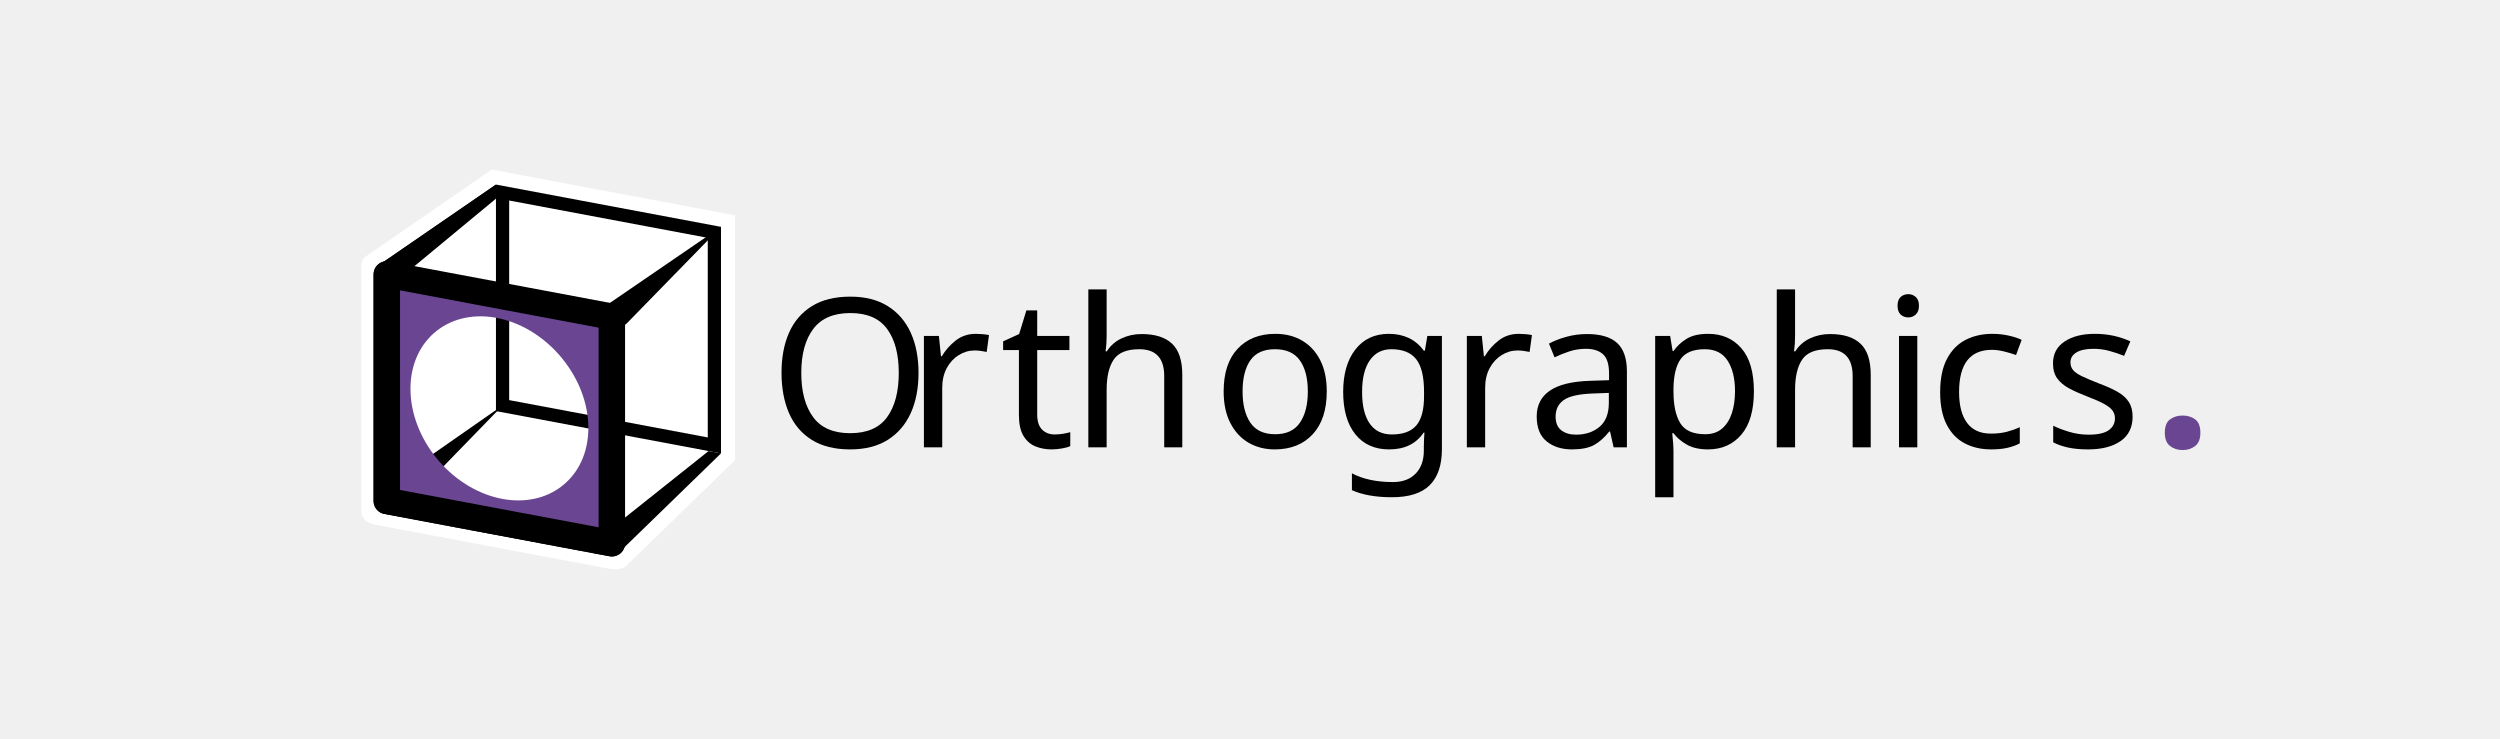
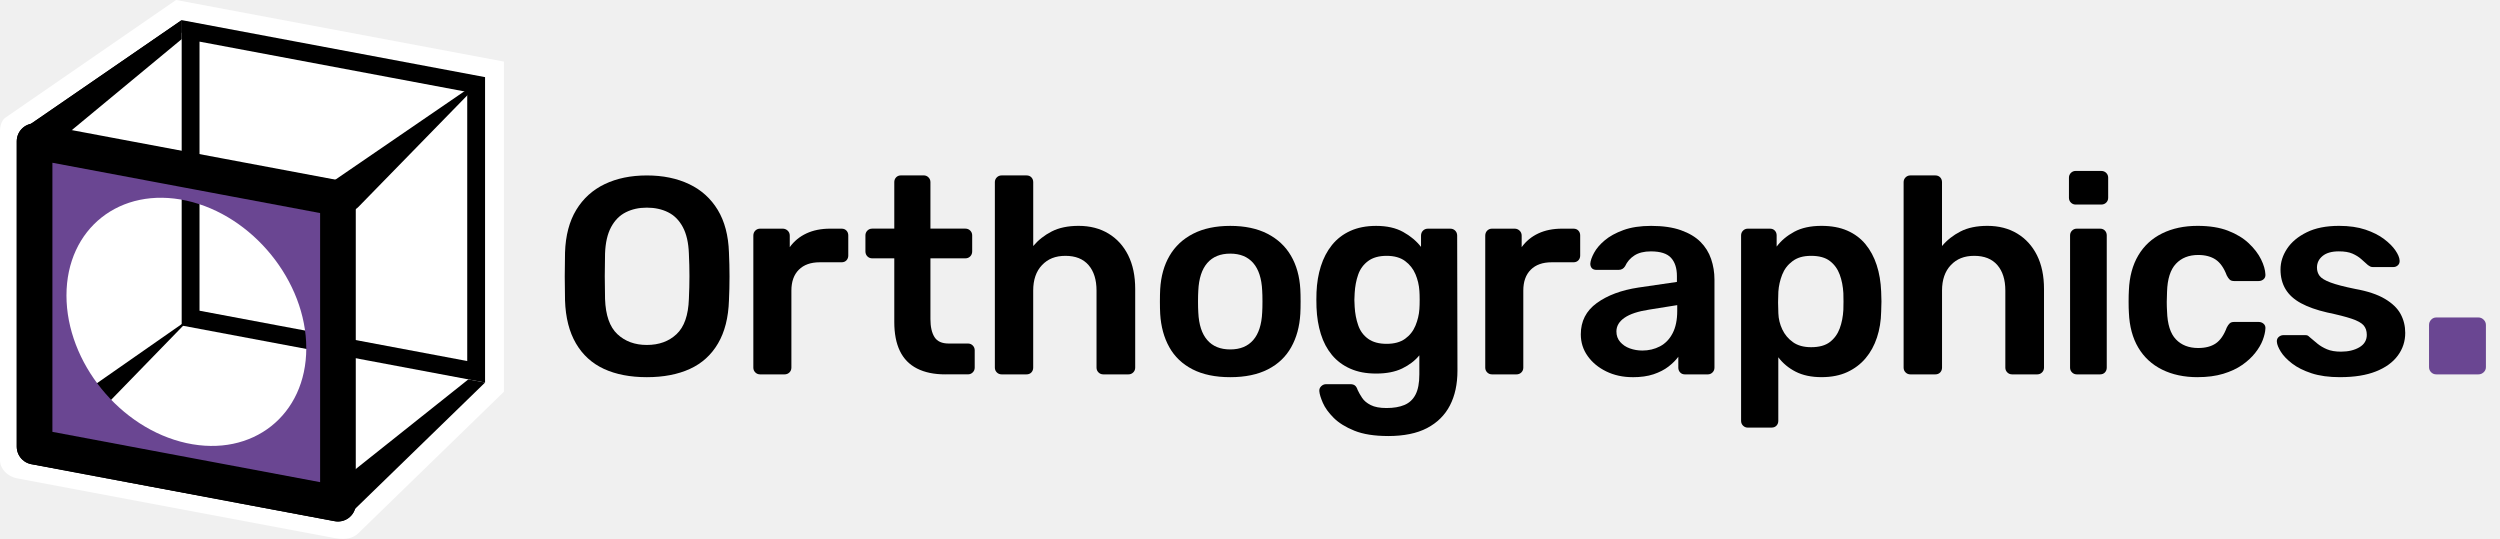
- <svg xmlns="http://www.w3.org/2000/svg" id="Layer_2" viewBox="0 0 1323 391">
+ <svg xmlns="http://www.w3.org/2000/svg" id="Layer_2" viewBox="0 0 981.37 211.54">
  <defs>
-     <style>.cls-1{letter-spacing:-.04em;}.cls-1,.cls-2,.cls-3,.cls-4,.cls-5,.cls-6{font-family:Rubik-Medium, Rubik;font-weight:500;}.cls-7{fill:none;stroke:#000;stroke-linejoin:round;stroke-width:14px;}.cls-8{fill:#fff;}.cls-2{letter-spacing:.03em;}.cls-9,.cls-10{fill:#6a4692;}.cls-3{letter-spacing:-.02em;}.cls-11{fill:#713e96;}.cls-5{letter-spacing:-.03em;}.cls-6{letter-spacing:-.03em;}.cls-10{font-family:Rubik-ExtraBold, Rubik;font-weight:700;}.cls-12{font-size:110px;}</style>
+     <style>.cls-1{fill:none;stroke:#000;stroke-linejoin:round;stroke-width:14px;}.cls-2,.cls-3,.cls-4,.cls-5{stroke-width:0px;}.cls-3{fill:#fff;}.cls-4{fill:#713e96;}.cls-5{fill:#6a4692;}</style>
  </defs>
  <g id="Layer_1-2">
-     <text class="cls-12" transform="translate(406.88 236.73)">
-       <tspan class="cls-6" x="0" y="0">O</tspan>
-       <tspan class="cls-2" x="72.71" y="0">r</tspan>
-       <tspan class="cls-3" x="122.21" y="0">th</tspan>
-       <tspan class="cls-6" x="234.63" y="0">og</tspan>
-       <tspan class="cls-1" x="360.03" y="0">r</tspan>
-       <tspan class="cls-5" x="401.28" y="0">aphic</tspan>
-       <tspan class="cls-4" x="673.96" y="0">s</tspan>
-       <tspan class="cls-10" x="732.48" y="0">.</tspan>
-     </text>
-     <polyline class="cls-8" points="262.64 102.47 202.69 143.62 202.69 266.72 320.79 288.87 377.41 239.57 377.41 123.18" />
-     <path d="m269.46,106.11l105.09,19.75v105.63l-105.09-19.75v-105.63m-7-8.44v119.88l119.09,22.38v-119.88l-119.09-22.38h0Z" />
-     <path d="m266.17,214.4l-51.31,52.79c-2.71,2.78-7.16,2.85-9.94.14-2.78-2.71-2.85-7.16-.14-9.94.31-.32.67-.62,1.02-.87l60.38-42.12h0Z" />
-     <path d="m381.55,239.93l-52.96,51.47c-2.45,2.38-6.36,2.31-8.73-.15-2.37-2.47-2.3-6.4.15-8.78.24-.24.53-.47.8-.66l54.16-43.11,6.57,1.23h0Z" />
-     <path d="m381.55,120.05l-49.68,50.91c-2.71,2.78-7.17,2.83-9.95.12-2.78-2.71-2.83-7.17-.12-9.95.32-.33.7-.64,1.06-.89l58.69-40.2h0Z" />
-     <path class="cls-8" d="m260.23,89.77s-65,44.86-66.92,46.14-2.18,4.15-2.18,5.26v129.27c0,3.28,2.82,6.37,6.67,7.09,3.85.72,120.88,22.78,125,23.51,4.11.72,6.99-.02,8.91-1.88,1.92-1.87,57.24-55.63,57.24-55.63V113.96s-128.72-24.19-128.72-24.19Z" />
-     <path d="m262.46,97.67v7.46l-53.36,44.18c-2.46,2.38-6.36,2.3-8.73-.17-2.36-2.47-2.29-6.41.17-8.78.24-.23.53-.46.8-.65l61.12-42.03h0Z" />
-     <path class="cls-11" d="m204.7,145.22v119.88l119.09,22.38v-119.88l-119.09-22.38Zm59.59,118.48c-26-5.72-47.07-31.66-47.07-57.94,0-26.28,21.07-42.95,47.07-37.24,26,5.72,47.07,31.66,47.07,57.94,0,26.28-21.07,42.95-47.07,37.24Z" />
-     <polygon class="cls-7" points="204.7 145.22 204.7 265.1 323.79 287.48 323.79 167.6 204.7 145.22" />
-     <polyline class="cls-8" points="262.64 102.47 202.69 143.62 202.69 266.72 320.79 288.87 377.41 239.57 377.41 123.18" />
-     <path d="m269.46,106.11l105.09,19.75v105.63l-105.09-19.75v-105.63m-7-8.44v119.88l119.09,22.38v-119.88l-119.09-22.38h0Z" />
-     <path d="m266.17,214.4l-51.31,52.79c-2.71,2.78-7.16,2.85-9.94.14-2.78-2.71-2.85-7.16-.14-9.94.31-.32.67-.62,1.02-.87l60.38-42.12h0Z" />
-     <path d="m381.55,239.93l-52.96,51.47c-2.45,2.38-6.36,2.31-8.73-.15-2.37-2.47-2.3-6.4.15-8.78.24-.24.53-.47.8-.66l54.16-43.11,6.57,1.23h0Z" />
-     <path d="m322.86,160.24l58.69-40.2-49.68,50.91c-2.71,2.78-7.17,2.83-9.95.12-3.17-3.03-2.69-8.4.94-10.84h0Z" />
-     <path d="m262.46,97.67v7.46l-53.36,44.18c-2.46,2.38-6.36,2.3-8.73-.17-2.36-2.47-2.29-6.41.17-8.78.24-.23.53-.46.8-.65l61.12-42.03h0Z" />
-     <path class="cls-9" d="m204.7,145.22v119.88l119.09,22.38v-119.88l-119.09-22.38Zm59.59,118.48c-26-5.72-47.07-31.66-47.07-57.94,0-26.28,21.07-42.95,47.07-37.24,26,5.72,47.07,31.66,47.07,57.94,0,26.28-21.07,42.95-47.07,37.24Z" />
-     <polygon class="cls-7" points="204.7 145.22 204.7 265.1 323.79 287.48 323.79 167.6 204.7 145.22" />
+     <path class="cls-2" d="m253.92,148.06c-6.53,0-12.14-1.08-16.83-3.24-4.69-2.16-8.36-5.5-11-10.01-2.64-4.51-4.07-10.14-4.29-16.88-.07-3.15-.11-6.27-.11-9.35s.04-6.23.11-9.46c.22-6.67,1.69-12.25,4.4-16.72,2.71-4.47,6.43-7.85,11.17-10.12,4.73-2.27,10.25-3.41,16.55-3.41s11.84,1.14,16.61,3.41c4.77,2.27,8.51,5.65,11.22,10.12,2.71,4.47,4.18,10.05,4.4,16.72.15,3.23.22,6.38.22,9.46s-.07,6.2-.22,9.35c-.22,6.75-1.65,12.38-4.29,16.88-2.64,4.51-6.32,7.85-11.05,10.01-4.73,2.16-10.36,3.24-16.88,3.24Zm0-12.65c4.77,0,8.65-1.41,11.66-4.24,3.01-2.82,4.62-7.42,4.84-13.8.15-3.23.22-6.21.22-8.96s-.07-5.7-.22-8.86c-.15-4.25-.94-7.72-2.37-10.39-1.43-2.68-3.35-4.62-5.78-5.83-2.42-1.21-5.21-1.82-8.36-1.82s-5.83.61-8.25,1.82-4.34,3.15-5.78,5.83c-1.43,2.68-2.22,6.14-2.37,10.39-.07,3.15-.11,6.11-.11,8.86s.04,5.74.11,8.96c.22,6.38,1.83,10.98,4.84,13.8,3.01,2.82,6.86,4.24,11.55,4.24Z" />
+     <path class="cls-2" d="m298.36,146.96c-.73,0-1.36-.26-1.87-.77-.51-.51-.77-1.14-.77-1.87v-51.81c0-.81.26-1.47.77-1.98s1.14-.77,1.87-.77h8.91c.73,0,1.38.26,1.92.77.55.51.83,1.17.83,1.98v4.51c1.69-2.35,3.87-4.14,6.54-5.39,2.68-1.25,5.78-1.87,9.29-1.87h4.51c.81,0,1.45.26,1.92.77.48.51.71,1.14.71,1.87v7.92c0,.73-.24,1.36-.71,1.87-.48.51-1.12.77-1.92.77h-8.58c-3.52,0-6.25.97-8.2,2.92s-2.92,4.67-2.92,8.2v30.25c0,.73-.26,1.36-.77,1.87-.51.51-1.17.77-1.98.77h-9.57Z" />
+     <path class="cls-2" d="m371.07,146.96c-4.4,0-8.1-.77-11.11-2.31-3.01-1.54-5.24-3.83-6.71-6.88-1.47-3.04-2.2-6.84-2.2-11.39v-24.97h-8.69c-.73,0-1.36-.26-1.87-.77-.51-.51-.77-1.17-.77-1.98v-6.27c0-.73.26-1.36.77-1.87.51-.51,1.14-.77,1.87-.77h8.69v-18.26c0-.73.24-1.36.72-1.87.48-.51,1.12-.77,1.92-.77h8.91c.73,0,1.36.26,1.87.77.51.51.77,1.14.77,1.87v18.26h13.75c.73,0,1.36.26,1.87.77.51.51.77,1.14.77,1.87v6.27c0,.81-.26,1.47-.77,1.98-.51.51-1.14.77-1.87.77h-13.75v23.87c0,3.01.53,5.35,1.59,7.04,1.06,1.69,2.92,2.53,5.56,2.53h7.59c.73,0,1.36.26,1.87.77.51.51.77,1.14.77,1.87v6.82c0,.73-.26,1.36-.77,1.87-.51.51-1.14.77-1.87.77h-8.91Z" />
+     <path class="cls-2" d="m393.17,146.96c-.73,0-1.36-.26-1.87-.77-.51-.51-.77-1.14-.77-1.87v-72.82c0-.73.26-1.36.77-1.87.51-.51,1.14-.77,1.87-.77h9.79c.81,0,1.45.26,1.92.77.48.51.71,1.14.71,1.87v25.08c1.98-2.35,4.4-4.25,7.26-5.72,2.86-1.47,6.38-2.2,10.56-2.2,4.47,0,8.38,1.01,11.71,3.02,3.34,2.02,5.92,4.86,7.75,8.53,1.83,3.67,2.75,8.07,2.75,13.2v30.91c0,.73-.26,1.36-.77,1.87-.51.51-1.14.77-1.87.77h-9.9c-.73,0-1.36-.26-1.87-.77-.51-.51-.77-1.14-.77-1.87v-30.25c0-4.25-1.04-7.59-3.13-10.01s-5.12-3.63-9.08-3.63-6.88,1.21-9.19,3.63c-2.31,2.42-3.46,5.76-3.46,10.01v30.25c0,.73-.24,1.36-.71,1.87-.48.51-1.12.77-1.92.77h-9.79Z" />
+     <path class="cls-2" d="m482.93,148.06c-5.87,0-10.8-1.03-14.79-3.08-4-2.05-7.04-4.95-9.13-8.69s-3.28-8.1-3.58-13.09c-.07-1.32-.11-2.93-.11-4.84s.04-3.52.11-4.84c.29-5.06,1.52-9.44,3.69-13.14,2.16-3.7,5.24-6.58,9.24-8.63,4-2.05,8.86-3.08,14.58-3.08s10.58,1.03,14.58,3.08c4,2.05,7.08,4.93,9.24,8.63,2.16,3.7,3.39,8.08,3.68,13.14.07,1.32.11,2.93.11,4.84s-.04,3.52-.11,4.84c-.29,4.99-1.48,9.35-3.58,13.09-2.09,3.74-5.13,6.64-9.13,8.69-4,2.05-8.93,3.08-14.79,3.08Zm0-10.89c3.89,0,6.89-1.23,9.02-3.68,2.13-2.46,3.3-6.07,3.52-10.83.07-1.1.11-2.53.11-4.29s-.04-3.19-.11-4.29c-.22-4.77-1.39-8.38-3.52-10.83-2.13-2.46-5.13-3.69-9.02-3.69s-6.89,1.23-9.02,3.69c-2.13,2.46-3.3,6.07-3.52,10.83-.07,1.1-.11,2.53-.11,4.29s.04,3.19.11,4.29c.22,4.77,1.39,8.38,3.52,10.83,2.13,2.46,5.13,3.68,9.02,3.68Z" />
+     <path class="cls-2" d="m544.86,171.16c-5.35,0-9.75-.7-13.2-2.09-3.45-1.39-6.16-3.08-8.14-5.06-1.98-1.98-3.39-3.94-4.24-5.88-.84-1.94-1.3-3.46-1.38-4.57-.07-.73.17-1.38.71-1.92s1.19-.83,1.92-.83h9.57c.73,0,1.32.17,1.76.5.44.33.81.94,1.1,1.82.44.95,1.03,1.98,1.76,3.08.73,1.1,1.85,2.04,3.36,2.8,1.5.77,3.57,1.16,6.21,1.16,2.79,0,5.13-.4,7.04-1.21,1.91-.81,3.35-2.16,4.34-4.07.99-1.91,1.49-4.55,1.49-7.92v-7.48c-1.76,2.13-4.02,3.85-6.77,5.17-2.75,1.32-6.14,1.98-10.17,1.98s-7.28-.64-10.17-1.92c-2.9-1.28-5.3-3.08-7.21-5.39-1.91-2.31-3.36-5.04-4.34-8.2-.99-3.15-1.56-6.64-1.71-10.45-.07-1.98-.07-3.96,0-5.94.15-3.67.71-7.08,1.71-10.23.99-3.15,2.44-5.92,4.34-8.3,1.91-2.38,4.31-4.24,7.21-5.56,2.9-1.32,6.29-1.98,10.17-1.98,4.18,0,7.7.79,10.56,2.37,2.86,1.58,5.21,3.54,7.04,5.88v-4.4c0-.81.26-1.47.77-1.98.51-.51,1.14-.77,1.87-.77h8.91c.73,0,1.36.26,1.87.77.51.51.77,1.17.77,1.98l.11,53.02c0,5.28-.99,9.83-2.97,13.64-1.98,3.81-4.97,6.76-8.96,8.86-4,2.09-9.11,3.13-15.34,3.13Zm-.55-36.19c3.01,0,5.43-.66,7.26-1.98,1.83-1.32,3.19-3.04,4.07-5.17.88-2.13,1.39-4.29,1.54-6.49.07-.95.11-2.16.11-3.63s-.04-2.64-.11-3.52c-.15-2.27-.66-4.46-1.54-6.54-.88-2.09-2.24-3.81-4.07-5.17-1.83-1.36-4.25-2.04-7.26-2.04s-5.43.68-7.26,2.04c-1.83,1.36-3.13,3.13-3.9,5.33-.77,2.2-1.23,4.62-1.38,7.26-.15,1.76-.15,3.56,0,5.39.15,2.57.6,4.97,1.38,7.21.77,2.24,2.07,4.01,3.9,5.33,1.83,1.32,4.25,1.98,7.26,1.98Z" />
+     <path class="cls-2" d="m585.67,146.96c-.73,0-1.36-.26-1.87-.77-.51-.51-.77-1.14-.77-1.87v-51.81c0-.81.26-1.47.77-1.98s1.14-.77,1.87-.77h8.91c.73,0,1.38.26,1.92.77.55.51.83,1.17.83,1.98v4.51c1.69-2.35,3.87-4.14,6.54-5.39,2.68-1.25,5.78-1.87,9.29-1.87h4.51c.81,0,1.45.26,1.92.77.48.51.71,1.14.71,1.87v7.92c0,.73-.24,1.36-.71,1.87-.48.51-1.12.77-1.92.77h-8.58c-3.52,0-6.25.97-8.2,2.92s-2.92,4.67-2.92,8.2v30.25c0,.73-.26,1.36-.77,1.87-.51.51-1.17.77-1.98.77h-9.57Z" />
+     <path class="cls-2" d="m640.89,148.06c-3.81,0-7.26-.75-10.34-2.25-3.08-1.5-5.52-3.52-7.32-6.05-1.8-2.53-2.69-5.37-2.69-8.53,0-5.13,2.09-9.22,6.27-12.26,4.18-3.04,9.64-5.08,16.39-6.1l15.07-2.2v-2.31c0-3.08-.77-5.46-2.31-7.15-1.54-1.69-4.18-2.53-7.92-2.53-2.64,0-4.79.53-6.44,1.59-1.65,1.06-2.88,2.48-3.68,4.24-.59.95-1.43,1.43-2.53,1.43h-8.69c-.81,0-1.41-.22-1.82-.66-.4-.44-.61-1.03-.61-1.76.07-1.17.57-2.6,1.49-4.29.92-1.69,2.31-3.32,4.18-4.89,1.87-1.58,4.31-2.92,7.32-4.02,3.01-1.1,6.64-1.65,10.89-1.65,4.62,0,8.53.57,11.72,1.71,3.19,1.14,5.74,2.66,7.64,4.56,1.91,1.91,3.3,4.14,4.18,6.71.88,2.57,1.32,5.28,1.32,8.14v34.54c0,.73-.26,1.36-.77,1.87-.51.51-1.14.77-1.87.77h-8.91c-.81,0-1.45-.26-1.92-.77-.48-.51-.72-1.14-.72-1.87v-4.29c-.95,1.32-2.24,2.6-3.85,3.85-1.61,1.25-3.58,2.25-5.88,3.03-2.31.77-5.04,1.15-8.2,1.15Zm3.74-10.45c2.57,0,4.89-.55,6.99-1.65,2.09-1.1,3.74-2.8,4.95-5.12,1.21-2.31,1.82-5.22,1.82-8.75v-2.31l-11,1.76c-4.33.66-7.55,1.72-9.68,3.19-2.13,1.47-3.19,3.26-3.19,5.39,0,1.61.5,2.99,1.49,4.12.99,1.14,2.25,1.98,3.79,2.53s3.15.83,4.84.83Z" />
+     <path class="cls-2" d="m686.1,167.86c-.73,0-1.36-.26-1.87-.77-.51-.51-.77-1.14-.77-1.87v-72.82c0-.73.26-1.36.77-1.87.51-.51,1.14-.77,1.87-.77h8.69c.81,0,1.45.26,1.92.77.48.51.71,1.14.71,1.87v4.4c1.76-2.35,4.07-4.29,6.93-5.83,2.86-1.54,6.42-2.31,10.67-2.31,3.89,0,7.26.62,10.12,1.87,2.86,1.25,5.24,3.02,7.15,5.33,1.91,2.31,3.37,5.04,4.4,8.19,1.03,3.15,1.61,6.64,1.76,10.45.07,1.25.11,2.53.11,3.85s-.04,2.64-.11,3.96c-.07,3.67-.62,7.06-1.65,10.17-1.03,3.12-2.51,5.83-4.46,8.14-1.94,2.31-4.35,4.12-7.21,5.45-2.86,1.32-6.23,1.98-10.12,1.98s-7.33-.71-10.12-2.14c-2.79-1.43-5.06-3.32-6.82-5.67v24.97c0,.73-.24,1.36-.71,1.87-.48.51-1.12.77-1.92.77h-9.35Zm24.86-31.57c3.15,0,5.61-.68,7.37-2.04,1.76-1.36,3.04-3.13,3.85-5.33.81-2.2,1.28-4.62,1.43-7.26.07-2.2.07-4.4,0-6.6-.15-2.64-.62-5.06-1.43-7.26-.81-2.2-2.09-3.98-3.85-5.33-1.76-1.36-4.22-2.04-7.37-2.04s-5.45.7-7.31,2.09c-1.87,1.39-3.23,3.17-4.07,5.33-.84,2.16-1.34,4.38-1.49,6.66-.07,1.32-.11,2.71-.11,4.18s.04,2.9.11,4.29c.07,2.2.59,4.31,1.54,6.33.95,2.02,2.35,3.69,4.18,5,1.83,1.32,4.22,1.98,7.15,1.98Z" />
+     <path class="cls-2" d="m749.9,146.96c-.73,0-1.36-.26-1.87-.77-.51-.51-.77-1.14-.77-1.87v-72.82c0-.73.26-1.36.77-1.87.51-.51,1.14-.77,1.87-.77h9.79c.81,0,1.45.26,1.93.77.48.51.71,1.14.71,1.87v25.08c1.98-2.35,4.4-4.25,7.26-5.72,2.86-1.47,6.38-2.2,10.56-2.2,4.47,0,8.38,1.01,11.71,3.02,3.34,2.02,5.92,4.86,7.76,8.53,1.83,3.67,2.75,8.07,2.75,13.2v30.91c0,.73-.26,1.36-.77,1.87-.51.51-1.14.77-1.87.77h-9.9c-.73,0-1.36-.26-1.87-.77-.51-.51-.77-1.14-.77-1.87v-30.25c0-4.25-1.04-7.59-3.13-10.01s-5.12-3.63-9.08-3.63-6.88,1.21-9.18,3.63-3.46,5.76-3.46,10.01v30.25c0,.73-.24,1.36-.71,1.87-.48.51-1.12.77-1.93.77h-9.79Z" />
+     <path class="cls-2" d="m814.8,80.3c-.73,0-1.36-.26-1.87-.77-.51-.51-.77-1.14-.77-1.87v-7.92c0-.73.26-1.36.77-1.87s1.14-.77,1.87-.77h10.01c.81,0,1.47.26,1.98.77.51.51.77,1.14.77,1.87v7.92c0,.73-.26,1.36-.77,1.87-.51.51-1.17.77-1.98.77h-10.01Zm.44,66.66c-.73,0-1.36-.26-1.87-.77-.51-.51-.77-1.14-.77-1.87v-51.92c0-.73.26-1.36.77-1.87.51-.51,1.14-.77,1.87-.77h9.13c.81,0,1.45.26,1.92.77.48.51.71,1.14.71,1.87v51.92c0,.73-.24,1.36-.71,1.87-.48.51-1.12.77-1.92.77h-9.13Z" />
+     <path class="cls-2" d="m862.65,148.06c-5.28,0-9.92-.99-13.92-2.97-4-1.98-7.11-4.86-9.35-8.63-2.24-3.78-3.46-8.34-3.69-13.7-.07-1.1-.11-2.55-.11-4.34s.04-3.28.11-4.46c.22-5.35,1.45-9.92,3.69-13.7,2.24-3.78,5.35-6.65,9.35-8.63,4-1.98,8.64-2.97,13.92-2.97,4.69,0,8.69.64,11.99,1.92,3.3,1.28,6.01,2.93,8.14,4.95,2.13,2.02,3.72,4.11,4.79,6.27,1.06,2.16,1.63,4.12,1.71,5.89.07.81-.17,1.45-.71,1.92-.55.48-1.19.71-1.92.71h-9.68c-.73,0-1.3-.18-1.7-.55-.4-.37-.79-.92-1.16-1.65-1.1-2.93-2.55-5-4.34-6.21-1.8-1.21-4.09-1.82-6.88-1.82-3.67,0-6.58,1.16-8.75,3.47-2.16,2.31-3.32,5.96-3.47,10.94-.15,2.79-.15,5.35,0,7.7.15,5.06,1.3,8.73,3.47,11,2.16,2.27,5.08,3.41,8.75,3.41,2.86,0,5.17-.61,6.93-1.82s3.19-3.28,4.29-6.21c.37-.73.75-1.28,1.16-1.65.4-.37.97-.55,1.7-.55h9.68c.73,0,1.38.24,1.92.71.55.48.79,1.12.71,1.93-.07,1.32-.42,2.8-1.04,4.46-.62,1.65-1.61,3.34-2.97,5.06-1.36,1.72-3.06,3.3-5.12,4.73-2.05,1.43-4.53,2.58-7.42,3.46-2.9.88-6.25,1.32-10.07,1.32Z" />
+     <path class="cls-2" d="m918.64,148.06c-4.4,0-8.16-.51-11.27-1.54-3.12-1.03-5.67-2.31-7.65-3.85-1.98-1.54-3.45-3.08-4.4-4.62-.95-1.54-1.47-2.82-1.54-3.85-.07-.81.17-1.45.71-1.92.55-.48,1.16-.72,1.81-.72h8.69c.29,0,.55.04.77.11.22.07.51.29.88.66.95.81,1.96,1.65,3.02,2.53,1.06.88,2.33,1.63,3.79,2.25,1.47.62,3.3.93,5.5.93,2.86,0,5.26-.57,7.21-1.71,1.94-1.14,2.92-2.77,2.92-4.89,0-1.54-.42-2.79-1.26-3.74-.84-.95-2.4-1.82-4.67-2.58-2.27-.77-5.5-1.59-9.68-2.47-4.11-.95-7.52-2.16-10.23-3.63-2.71-1.47-4.73-3.3-6.05-5.5-1.32-2.2-1.98-4.77-1.98-7.7s.86-5.59,2.58-8.2c1.72-2.6,4.29-4.75,7.7-6.43,3.41-1.69,7.64-2.53,12.71-2.53,3.96,0,7.41.5,10.34,1.48,2.93.99,5.37,2.22,7.31,3.69,1.94,1.47,3.43,2.95,4.46,4.46,1.03,1.5,1.58,2.8,1.65,3.91.07.81-.15,1.45-.66,1.92-.51.48-1.1.71-1.76.71h-8.14c-.37,0-.7-.07-.99-.22-.29-.15-.59-.33-.88-.55-.81-.73-1.69-1.52-2.64-2.36-.95-.84-2.11-1.56-3.46-2.15-1.36-.59-3.13-.88-5.33-.88-2.79,0-4.91.61-6.38,1.82-1.47,1.21-2.2,2.73-2.2,4.56,0,1.25.35,2.33,1.04,3.25.7.92,2.11,1.78,4.24,2.58,2.13.81,5.35,1.65,9.68,2.53,4.91.88,8.82,2.18,11.71,3.91,2.9,1.72,4.95,3.7,6.16,5.94,1.21,2.24,1.82,4.71,1.82,7.42,0,3.3-.97,6.27-2.92,8.91-1.94,2.64-4.8,4.71-8.58,6.21-3.78,1.5-8.45,2.25-14.03,2.25Z" />
+     <path class="cls-5" d="m956.37,146.96c-.81,0-1.48-.28-2.03-.83-.55-.55-.83-1.23-.83-2.04v-16.5c0-.81.27-1.5.83-2.09.55-.59,1.23-.88,2.03-.88h16.5c.81,0,1.5.29,2.09.88.59.59.88,1.28.88,2.09v16.5c0,.81-.29,1.49-.88,2.04-.59.55-1.28.83-2.09.83h-16.5Z" />
+     <polyline class="cls-3" points="71.51 12.7 11.56 53.85 11.56 176.95 129.66 199.1 186.28 149.8 186.28 33.41" />
+     <path class="cls-2" d="m78.32,16.34l105.09,19.75v105.63l-105.09-19.75V16.34m-7-8.44v119.88l119.09,22.38V30.28L71.32,7.9h0Z" />
+     <path class="cls-2" d="m75.03,124.63l-51.31,52.79c-2.71,2.78-7.16,2.85-9.94.14-2.78-2.71-2.85-7.16-.14-9.94.31-.32.67-.62,1.02-.87l60.38-42.12h0Z" />
+     <path class="cls-2" d="m190.42,150.16l-52.96,51.47c-2.45,2.38-6.36,2.31-8.73-.15-2.37-2.47-2.3-6.4.15-8.78.24-.24.53-.47.8-.66l54.16-43.11,6.57,1.23h0Z" />
+     <path class="cls-2" d="m190.42,30.28l-49.68,50.91c-2.71,2.78-7.17,2.83-9.95.12-2.78-2.71-2.83-7.17-.12-9.95.32-.33.7-.64,1.06-.89l58.69-40.2h0Z" />
+     <path class="cls-3" d="m69.1,0S4.09,44.86,2.18,46.14s-2.18,4.15-2.18,5.26v129.27c0,3.28,2.82,6.37,6.67,7.09,3.85.72,120.88,22.78,125,23.51,4.11.72,6.99-.02,8.91-1.88,1.92-1.87,57.24-55.63,57.24-55.63V24.19S69.1,0,69.1,0Z" />
+     <path class="cls-2" d="m71.32,7.9v7.46L17.96,59.54c-2.46,2.38-6.36,2.3-8.73-.17-2.36-2.47-2.29-6.41.17-8.78.24-.23.53-.46.8-.65L71.32,7.9h0Z" />
+     <path class="cls-4" d="m13.57,55.45v119.88l119.09,22.38v-119.88L13.57,55.45Zm59.59,118.48c-26-5.72-47.07-31.66-47.07-57.94,0-26.28,21.07-42.95,47.07-37.24,26,5.72,47.07,31.66,47.07,57.94,0,26.28-21.07,42.95-47.07,37.24Z" />
+     <polygon class="cls-1" points="13.57 55.45 13.57 175.33 132.66 197.71 132.66 77.83 13.57 55.45" />
+     <polyline class="cls-3" points="71.51 12.7 11.56 53.85 11.56 176.95 129.66 199.1 186.28 149.8 186.28 33.41" />
+     <path class="cls-2" d="m78.32,16.34l105.09,19.75v105.63l-105.09-19.75V16.34m-7-8.44v119.88l119.09,22.38V30.28L71.32,7.9h0Z" />
+     <path class="cls-2" d="m75.03,124.63l-51.31,52.79c-2.71,2.78-7.16,2.85-9.94.14-2.78-2.71-2.85-7.16-.14-9.94.31-.32.67-.62,1.02-.87l60.38-42.12h0Z" />
+     <path class="cls-2" d="m190.42,150.16l-52.96,51.47c-2.45,2.38-6.36,2.31-8.73-.15-2.37-2.47-2.3-6.4.15-8.78.24-.24.53-.47.8-.66l54.16-43.11,6.57,1.23h0Z" />
+     <path class="cls-2" d="m131.73,70.47l58.69-40.2-49.68,50.91c-2.71,2.78-7.17,2.83-9.95.12-3.17-3.03-2.69-8.4.94-10.84h0Z" />
+     <path class="cls-2" d="m71.32,7.9v7.46L17.96,59.54c-2.46,2.38-6.36,2.3-8.73-.17-2.36-2.47-2.29-6.41.17-8.78.24-.23.53-.46.8-.65L71.32,7.9h0Z" />
+     <path class="cls-5" d="m13.57,55.45v119.88l119.09,22.38v-119.88L13.57,55.45Zm59.59,118.48c-26-5.72-47.07-31.66-47.07-57.94,0-26.28,21.07-42.95,47.07-37.24,26,5.72,47.07,31.66,47.07,57.94,0,26.28-21.07,42.95-47.07,37.24Z" />
+     <polygon class="cls-1" points="13.57 55.45 13.57 175.33 132.66 197.71 132.66 77.83 13.57 55.45" />
  </g>
</svg>
